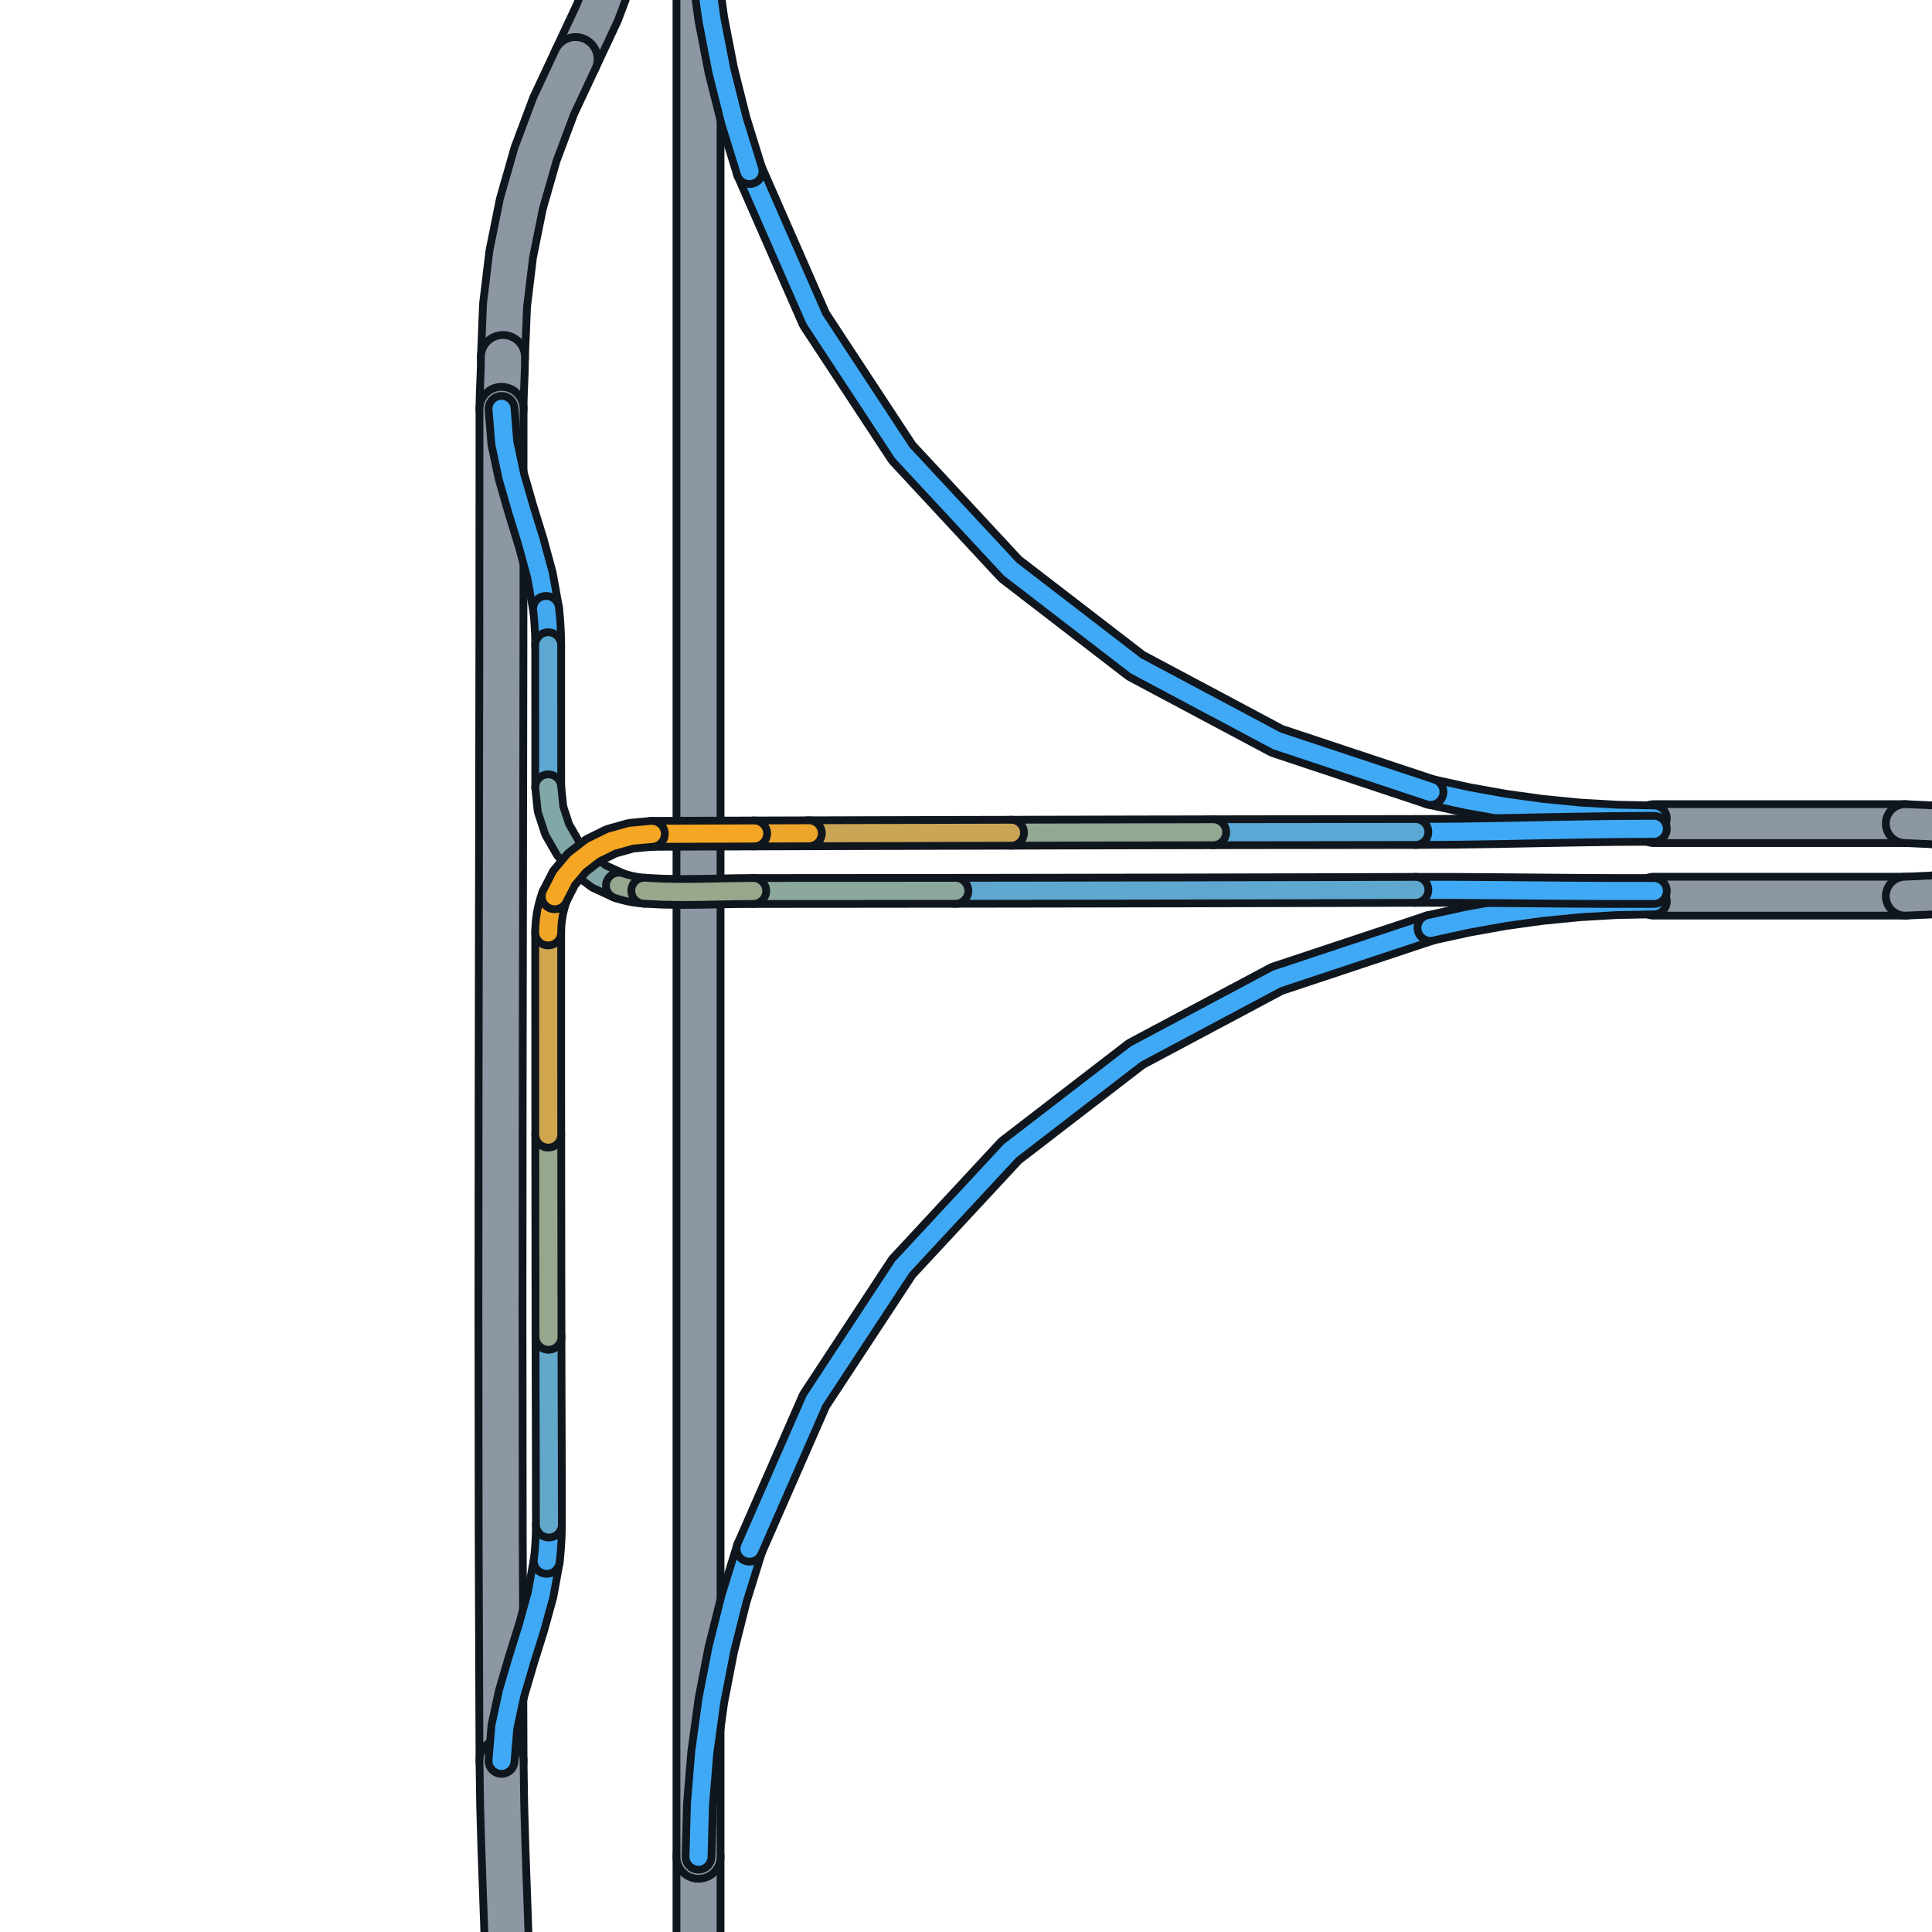
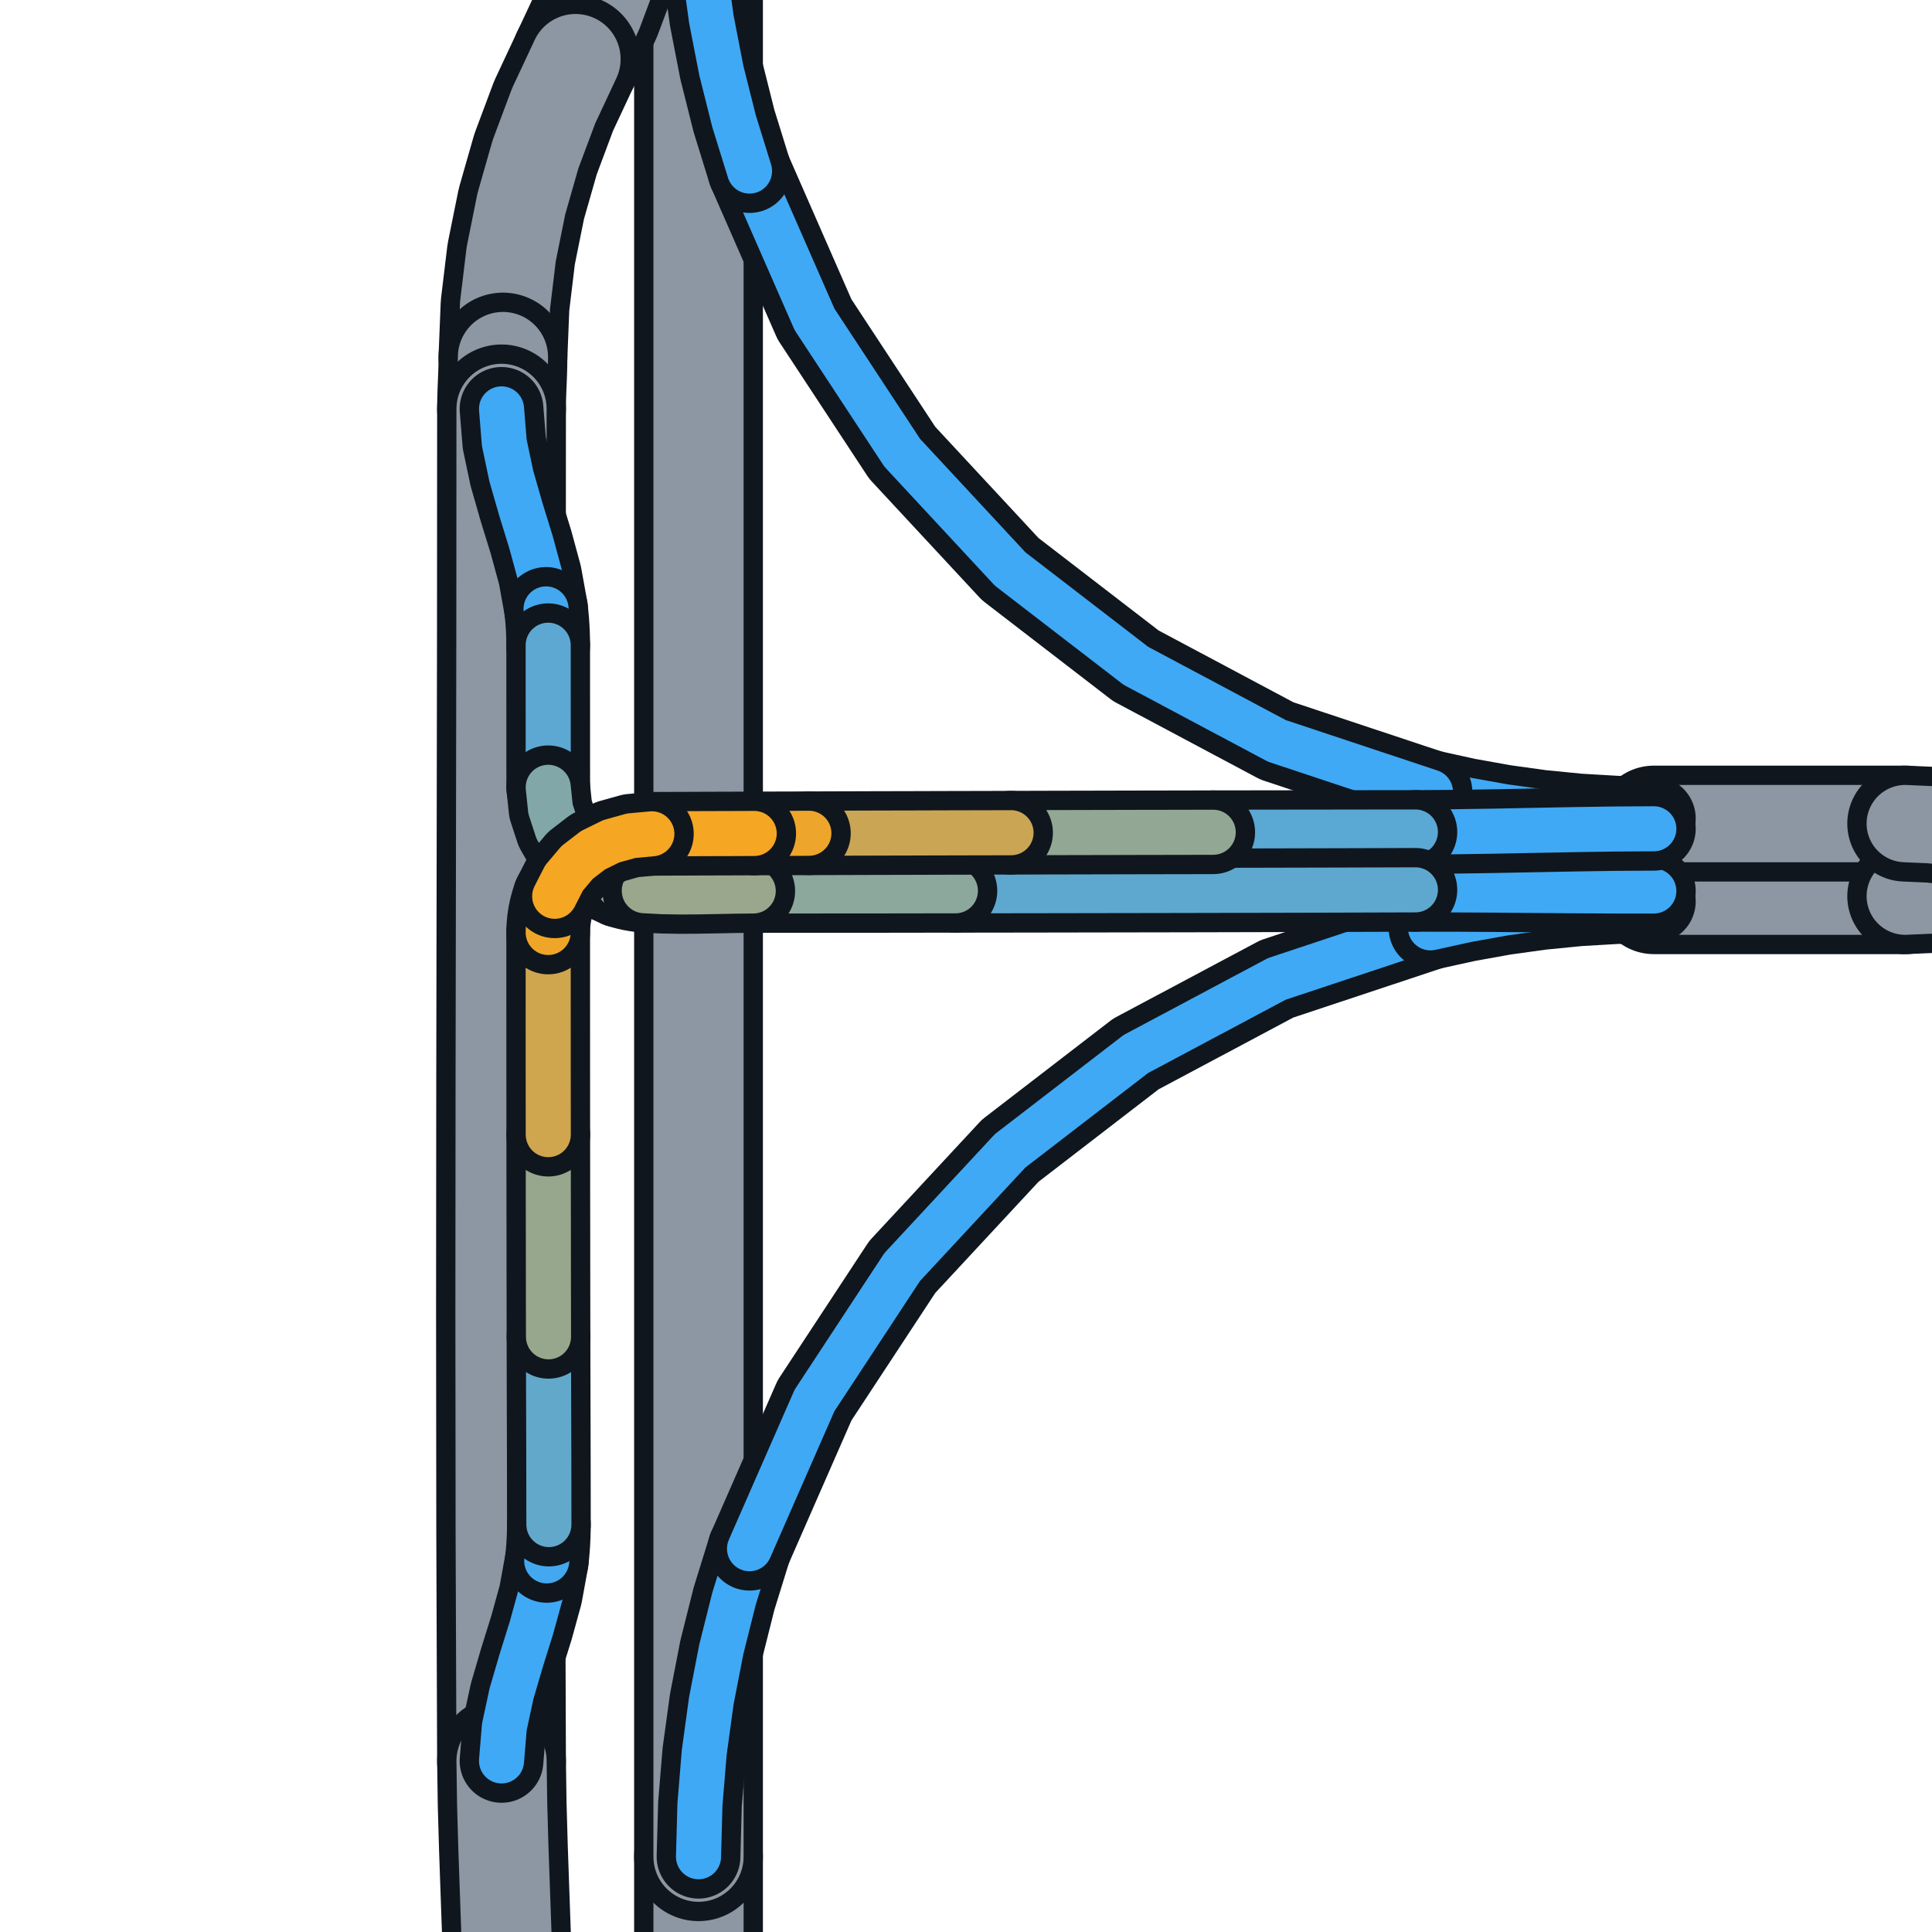
<svg xmlns="http://www.w3.org/2000/svg" viewBox="-259.5 -331.76 745.4 745.4">
-   <path d="M10,757.05L10,694.97L10,632.9L10,570.82L10,508.75L10,446.67L10,384.6" stroke="#10161d" stroke-width="20" fill="none" stroke-linecap="round" stroke-linejoin="round" />
-   <path d="M10,757.05L10,694.97L10,632.9L10,570.82L10,508.75L10,446.67L10,384.6" stroke="#8C97A3" stroke-width="14" fill="none" stroke-linecap="round" stroke-linejoin="round" />
-   <path d="M10,384.6L10,256.4L10,128.2L10,0L10,-128.2L10,-256.4L10,-384.6" stroke="#10161d" stroke-width="20" fill="none" stroke-linecap="round" stroke-linejoin="round" />
-   <path d="M10,384.6L10,256.4L10,128.2L10,0L10,-128.2L10,-256.4L10,-384.6" stroke="#8C97A3" stroke-width="14" fill="none" stroke-linecap="round" stroke-linejoin="round" />
-   <path d="M10,-384.6L10,-446.67L10,-508.75L10,-570.82L10,-632.9L10,-694.97L10,-757.05" stroke="#10161d" stroke-width="20" fill="none" stroke-linecap="round" stroke-linejoin="round" />
-   <path d="M10,-384.6L10,-446.67L10,-508.75L10,-570.82L10,-632.9L10,-694.97L10,-757.05" stroke="#8C97A3" stroke-width="14" fill="none" stroke-linecap="round" stroke-linejoin="round" />
-   <path d="M-10,-757.05L-9.98,-701.53L-9.94,-646.01L-9.86,-590.49L-9.75,-534.97L-9.61,-479.45L-9.45,-423.93" stroke="#10161d" stroke-width="20" fill="none" stroke-linecap="round" stroke-linejoin="round" />
-   <path d="M-10,-757.05L-9.98,-701.53L-9.94,-646.01L-9.86,-590.49L-9.75,-534.97L-9.61,-479.45L-9.45,-423.93" stroke="#8C97A3" stroke-width="14" fill="none" stroke-linecap="round" stroke-linejoin="round" />
-   <path d="M-9.45,-423.93L-10.24,-403.99L-12.62,-384.24L-16.55,-364.77L-22.01,-345.68L-28.98,-327.04L-37.45,-308.97" stroke="#10161d" stroke-width="20" fill="none" stroke-linecap="round" stroke-linejoin="round" />
-   <path d="M-9.45,-423.93L-10.24,-403.99L-12.62,-384.24L-16.55,-364.77L-22.01,-345.68L-28.98,-327.04L-37.45,-308.97" stroke="#8C97A3" stroke-width="14" fill="none" stroke-linecap="round" stroke-linejoin="round" />
-   <path d="M-37.45,-308.97L-45.91,-290.9L-52.88,-272.27L-58.34,-253.17L-62.27,-233.7L-64.65,-213.95L-65.45,-194.01" stroke="#10161d" stroke-width="20" fill="none" stroke-linecap="round" stroke-linejoin="round" />
-   <path d="M-37.45,-308.97L-45.91,-290.9L-52.88,-272.27L-58.34,-253.17L-62.27,-233.7L-64.65,-213.95L-65.45,-194.01" stroke="#8C97A3" stroke-width="14" fill="none" stroke-linecap="round" stroke-linejoin="round" />
-   <path d="M-65.45,-194.01L-65.49,-190.68L-65.59,-187.34L-65.72,-184.01L-65.86,-180.68L-65.96,-177.34L-66,-174.01" stroke="#10161d" stroke-width="20" fill="none" stroke-linecap="round" stroke-linejoin="round" />
-   <path d="M-65.45,-194.01L-65.49,-190.68L-65.59,-187.34L-65.72,-184.01L-65.86,-180.68L-65.96,-177.34L-66,-174.01" stroke="#8C97A3" stroke-width="14" fill="none" stroke-linecap="round" stroke-linejoin="round" />
-   <path d="M-66,-174.01L-66.05,-87.07L-66.19,-0.13L-66.34,86.81L-66.41,173.75L-66.32,260.69L-66,347.63" stroke="#10161d" stroke-width="20" fill="none" stroke-linecap="round" stroke-linejoin="round" />
-   <path d="M-66,-174.01L-66.05,-87.07L-66.19,-0.13L-66.34,86.81L-66.41,173.75L-66.32,260.69L-66,347.63" stroke="#8C97A3" stroke-width="14" fill="none" stroke-linecap="round" stroke-linejoin="round" />
-   <path d="M-66,347.63L-65.76,364.21L-65.29,380.79L-64.71,397.37L-64.12,413.95L-63.65,430.54L-63.39,447.12" stroke="#10161d" stroke-width="20" fill="none" stroke-linecap="round" stroke-linejoin="round" />
-   <path d="M-66,347.63L-65.76,364.21L-65.29,380.79L-64.71,397.37L-64.12,413.95L-63.65,430.54L-63.39,447.12" stroke="#8C97A3" stroke-width="14" fill="none" stroke-linecap="round" stroke-linejoin="round" />
-   <path d="M-63.39,447.12L-62.59,467.06L-60.22,486.81L-56.29,506.28L-50.83,525.38L-43.85,544.01L-35.39,562.08" stroke="#10161d" stroke-width="20" fill="none" stroke-linecap="round" stroke-linejoin="round" />
-   <path d="M-63.39,447.12L-62.59,467.06L-60.22,486.81L-56.29,506.28L-50.83,525.38L-43.85,544.01L-35.39,562.08" stroke="#8C97A3" stroke-width="14" fill="none" stroke-linecap="round" stroke-linejoin="round" />
-   <path d="M-35.39,562.08L-26.93,580.16L-19.95,598.79L-14.49,617.88L-10.56,637.35L-8.19,657.1L-7.39,677.04" stroke="#10161d" stroke-width="20" fill="none" stroke-linecap="round" stroke-linejoin="round" />
-   <path d="M-35.39,562.08L-26.93,580.16L-19.95,598.79L-14.49,617.88L-10.56,637.35L-8.19,657.1L-7.39,677.04" stroke="#8C97A3" stroke-width="14" fill="none" stroke-linecap="round" stroke-linejoin="round" />
-   <path d="M-7.39,677.04L-7.59,690.38L-8.07,703.72L-8.7,717.05L-9.33,730.38L-9.81,743.71L-10,757.05" stroke="#10161d" stroke-width="20" fill="none" stroke-linecap="round" stroke-linejoin="round" />
-   <path d="M-7.39,677.04L-7.59,690.38L-8.07,703.72L-8.7,717.05L-9.33,730.38L-9.81,743.71L-10,757.05" stroke="#8C97A3" stroke-width="14" fill="none" stroke-linecap="round" stroke-linejoin="round" />
-   <path d="M378.58,14L394.75,14L410.91,14L427.08,14L443.25,14L459.41,14L475.58,14" stroke="#10161d" stroke-width="18" fill="none" stroke-linecap="round" stroke-linejoin="round" />
-   <path d="M378.58,14L394.75,14L410.91,14L427.08,14L443.25,14L459.41,14L475.58,14" stroke="#8C97A3" stroke-width="12" fill="none" stroke-linecap="round" stroke-linejoin="round" />
-   <path d="M475.58,-14L459.41,-14L443.25,-14L427.08,-14L410.91,-14L394.75,-14L378.58,-14" stroke="#10161d" stroke-width="18" fill="none" stroke-linecap="round" stroke-linejoin="round" />
-   <path d="M475.58,-14L459.41,-14L443.25,-14L427.08,-14L410.91,-14L394.75,-14L378.58,-14" stroke="#8C97A3" stroke-width="12" fill="none" stroke-linecap="round" stroke-linejoin="round" />
-   <path d="M475.58,14L485.58,13.56L495.58,12.44L505.58,11L515.58,9.56L525.58,8.44L535.58,8" stroke="#10161d" stroke-width="18" fill="none" stroke-linecap="round" stroke-linejoin="round" />
-   <path d="M475.58,14L485.58,13.56L495.58,12.44L505.58,11L515.58,9.56L525.58,8.44L535.58,8" stroke="#8C97A3" stroke-width="12" fill="none" stroke-linecap="round" stroke-linejoin="round" />
-   <path d="M535.58,-8L525.58,-8.44L515.58,-9.56L505.58,-11L495.58,-12.44L485.58,-13.56L475.58,-14" stroke="#10161d" stroke-width="18" fill="none" stroke-linecap="round" stroke-linejoin="round" />
-   <path d="M535.58,-8L525.58,-8.44L515.58,-9.56L505.58,-11L495.58,-12.44L485.58,-13.56L475.58,-14" stroke="#8C97A3" stroke-width="12" fill="none" stroke-linecap="round" stroke-linejoin="round" />
-   <path d="M535.58,8L548.91,8L562.25,8L575.58,8L588.91,8L602.25,8L615.58,8" stroke="#10161d" stroke-width="18" fill="none" stroke-linecap="round" stroke-linejoin="round" />
-   <path d="M535.58,8L548.91,8L562.25,8L575.58,8L588.91,8L602.25,8L615.58,8" stroke="#8C97A3" stroke-width="12" fill="none" stroke-linecap="round" stroke-linejoin="round" />
-   <path d="M615.58,-8L602.25,-8L588.91,-8L575.58,-8L562.25,-8L548.91,-8L535.58,-8" stroke="#10161d" stroke-width="18" fill="none" stroke-linecap="round" stroke-linejoin="round" />
-   <path d="M615.58,-8L602.25,-8L588.91,-8L575.58,-8L562.25,-8L548.91,-8L535.58,-8" stroke="#8C97A3" stroke-width="12" fill="none" stroke-linecap="round" stroke-linejoin="round" />
-   <path d="M10,384.6L10.55,364.42L12.21,344.33L14.95,324.37L18.79,304.59L23.7,285.04L29.68,265.76" stroke="#10161d" stroke-width="13" fill="none" stroke-linecap="round" stroke-linejoin="round" />
-   <path d="M10,384.6L10.55,364.42L12.21,344.33L14.95,324.37L18.79,304.59L23.7,285.04L29.68,265.76" stroke="#3FA9F5" stroke-width="7" fill="none" stroke-linecap="round" stroke-linejoin="round" />
-   <path d="M29.68,265.76L54.76,208.54L88.6,157.07L130.25,112.22L178.75,74.88L233.12,45.92L292.4,26.22" stroke="#10161d" stroke-width="13" fill="none" stroke-linecap="round" stroke-linejoin="round" />
-   <path d="M29.68,265.76L54.76,208.54L88.6,157.07L130.25,112.22L178.75,74.88L233.12,45.92L292.4,26.22" stroke="#3FA9F5" stroke-width="7" fill="none" stroke-linecap="round" stroke-linejoin="round" />
-   <path d="M292.4,26.22L306.57,23.11L320.84,20.55L335.19,18.56L349.61,17.14L364.08,16.29L378.58,16" stroke="#10161d" stroke-width="13" fill="none" stroke-linecap="round" stroke-linejoin="round" />
-   <path d="M292.4,26.22L306.57,23.11L320.84,20.55L335.19,18.56L349.61,17.14L364.08,16.29L378.58,16" stroke="#3FA9F5" stroke-width="7" fill="none" stroke-linecap="round" stroke-linejoin="round" />
-   <path d="M378.58,-16L364.08,-16.29L349.61,-17.14L335.19,-18.56L320.84,-20.55L306.57,-23.11L292.4,-26.22" stroke="#10161d" stroke-width="13" fill="none" stroke-linecap="round" stroke-linejoin="round" />
-   <path d="M378.58,-16L364.08,-16.29L349.61,-17.14L335.19,-18.56L320.84,-20.55L306.57,-23.11L292.4,-26.22" stroke="#3FA9F5" stroke-width="7" fill="none" stroke-linecap="round" stroke-linejoin="round" />
-   <path d="M292.4,-26.22L233.12,-45.92L178.75,-74.88L130.25,-112.22L88.6,-157.07L54.76,-208.54L29.68,-265.76" stroke="#10161d" stroke-width="13" fill="none" stroke-linecap="round" stroke-linejoin="round" />
-   <path d="M292.4,-26.22L233.12,-45.92L178.75,-74.88L130.25,-112.22L88.6,-157.07L54.76,-208.54L29.68,-265.76" stroke="#3FA9F5" stroke-width="7" fill="none" stroke-linecap="round" stroke-linejoin="round" />
-   <path d="M29.68,-265.76L23.7,-285.04L18.79,-304.59L14.95,-324.37L12.21,-344.33L10.55,-364.42L10,-384.6" stroke="#10161d" stroke-width="13" fill="none" stroke-linecap="round" stroke-linejoin="round" />
-   <path d="M29.68,-265.76L23.7,-285.04L18.79,-304.59L14.95,-324.37L12.21,-344.33L10.55,-364.42L10,-384.6" stroke="#3FA9F5" stroke-width="7" fill="none" stroke-linecap="round" stroke-linejoin="round" />
-   <path d="M-66,-174.01L-64.94,-160.95L-62.23,-148.1L-58.57,-135.35L-54.64,-122.62L-51.16,-109.81L-48.82,-96.83" stroke="#10161d" stroke-width="13" fill="none" stroke-linecap="round" stroke-linejoin="round" />
-   <path d="M-66,-174.01L-64.94,-160.95L-62.23,-148.1L-58.57,-135.35L-54.64,-122.62L-51.16,-109.81L-48.82,-96.83" stroke="#3FA9F5" stroke-width="7" fill="none" stroke-linecap="round" stroke-linejoin="round" />
-   <path d="M286.58,11.56L301.91,11.57L317.25,11.66L332.58,11.79L347.91,11.92L363.25,12L378.58,12" stroke="#10161d" stroke-width="13" fill="none" stroke-linecap="round" stroke-linejoin="round" />
-   <path d="M286.58,11.56L301.91,11.57L317.25,11.66L332.58,11.79L347.91,11.92L363.25,12L378.58,12" stroke="#3FA9F5" stroke-width="7" fill="none" stroke-linecap="round" stroke-linejoin="round" />
-   <path d="M378.58,-12L363.24,-11.91L347.91,-11.68L332.58,-11.39L317.25,-11.09L301.91,-10.86L286.58,-10.76" stroke="#10161d" stroke-width="13" fill="none" stroke-linecap="round" stroke-linejoin="round" />
-   <path d="M378.58,-12L363.24,-11.91L347.91,-11.68L332.58,-11.39L317.25,-11.09L301.91,-10.86L286.58,-10.76" stroke="#3FA9F5" stroke-width="7" fill="none" stroke-linecap="round" stroke-linejoin="round" />
-   <path d="M-48.56,270.45L-50.92,283.43L-54.45,296.24L-58.43,308.97L-62.16,321.71L-64.92,334.56L-66,347.63" stroke="#10161d" stroke-width="13" fill="none" stroke-linecap="round" stroke-linejoin="round" />
-   <path d="M-48.56,270.45L-50.92,283.43L-54.45,296.24L-58.43,308.97L-62.16,321.71L-64.92,334.56L-66,347.63" stroke="#3FA9F5" stroke-width="7" fill="none" stroke-linecap="round" stroke-linejoin="round" />
-   <path d="M-48.82,-96.83L-48.57,-94.5L-48.36,-92.17L-48.21,-89.84L-48.09,-87.5L-48.02,-85.16L-48,-82.82" stroke="#10161d" stroke-width="13" fill="none" stroke-linecap="round" stroke-linejoin="round" />
-   <path d="M-48.82,-96.83L-48.57,-94.5L-48.36,-92.17L-48.21,-89.84L-48.09,-87.5L-48.02,-85.16L-48,-82.82" stroke="#43A8EF" stroke-width="7" fill="none" stroke-linecap="round" stroke-linejoin="round" />
-   <path d="M-47.73,256.44L-47.76,258.78L-47.83,261.11L-47.94,263.45L-48.1,265.79L-48.3,268.12L-48.56,270.45" stroke="#10161d" stroke-width="13" fill="none" stroke-linecap="round" stroke-linejoin="round" />
-   <path d="M-47.73,256.44L-47.76,258.78L-47.83,261.11L-47.94,263.45L-48.1,265.79L-48.3,268.12L-48.56,270.45" stroke="#43A8EF" stroke-width="7" fill="none" stroke-linecap="round" stroke-linejoin="round" />
-   <path d="M286.58,-10.76L273.58,-10.75L260.58,-10.73L247.58,-10.71L234.58,-10.7L221.58,-10.68L208.58,-10.66" stroke="#10161d" stroke-width="13" fill="none" stroke-linecap="round" stroke-linejoin="round" />
-   <path d="M286.58,-10.76L273.58,-10.75L260.58,-10.73L247.58,-10.71L234.58,-10.7L221.58,-10.68L208.58,-10.66" stroke="#5AA8D4" stroke-width="7" fill="none" stroke-linecap="round" stroke-linejoin="round" />
-   <path d="M-48,-82.82L-48,-73.68L-48,-64.55L-47.99,-55.41L-47.99,-46.27L-47.99,-37.14L-47.98,-28" stroke="#10161d" stroke-width="13" fill="none" stroke-linecap="round" stroke-linejoin="round" />
-   <path d="M-48,-82.82L-48,-73.68L-48,-64.55L-47.99,-55.41L-47.99,-46.27L-47.99,-37.14L-47.98,-28" stroke="#5CA8D3" stroke-width="7" fill="none" stroke-linecap="round" stroke-linejoin="round" />
-   <path d="M109.11,11.93L138.69,11.89L168.27,11.84L197.84,11.79L227.42,11.72L257,11.65L286.58,11.56" stroke="#10161d" stroke-width="13" fill="none" stroke-linecap="round" stroke-linejoin="round" />
-   <path d="M109.11,11.93L138.69,11.89L168.27,11.84L197.84,11.79L227.42,11.72L257,11.65L286.58,11.56" stroke="#5EA8D0" stroke-width="7" fill="none" stroke-linecap="round" stroke-linejoin="round" />
-   <path d="M-47.88,184L-47.86,196.07L-47.83,208.14L-47.79,220.22L-47.76,232.29L-47.74,244.36L-47.73,256.44" stroke="#10161d" stroke-width="13" fill="none" stroke-linecap="round" stroke-linejoin="round" />
-   <path d="M-47.88,184L-47.86,196.07L-47.83,208.14L-47.79,220.22L-47.76,232.29L-47.74,244.36L-47.73,256.44" stroke="#62A8CB" stroke-width="7" fill="none" stroke-linecap="round" stroke-linejoin="round" />
-   <path d="M-47.98,-28L-47.1,-19.6L-44.53,-11.74L-40.45,-4.64L-35.02,1.49L-28.38,6.41L-20.7,9.93" stroke="#10161d" stroke-width="13" fill="none" stroke-linecap="round" stroke-linejoin="round" />
-   <path d="M-47.98,-28L-47.1,-19.6L-44.53,-11.74L-40.45,-4.64L-35.02,1.49L-28.38,6.41L-20.7,9.93" stroke="#81A7A8" stroke-width="7" fill="none" stroke-linecap="round" stroke-linejoin="round" />
-   <path d="M31.11,11.99L44.11,11.99L57.11,11.98L70.11,11.97L83.11,11.96L96.11,11.94L109.11,11.93" stroke="#10161d" stroke-width="13" fill="none" stroke-linecap="round" stroke-linejoin="round" />
-   <path d="M31.11,11.99L44.11,11.99L57.11,11.98L70.11,11.97L83.11,11.96L96.11,11.94L109.11,11.93" stroke="#8CA79C" stroke-width="7" fill="none" stroke-linecap="round" stroke-linejoin="round" />
-   <path d="M208.58,-10.66L195.58,-10.63L182.58,-10.61L169.58,-10.58L156.58,-10.55L143.58,-10.52L130.58,-10.48" stroke="#10161d" stroke-width="13" fill="none" stroke-linecap="round" stroke-linejoin="round" />
-   <path d="M208.58,-10.66L195.58,-10.63L182.58,-10.61L169.58,-10.58L156.58,-10.55L143.58,-10.52L130.58,-10.48" stroke="#92A794" stroke-width="7" fill="none" stroke-linecap="round" stroke-linejoin="round" />
-   <path d="M-20.7,9.93L-19.11,10.42L-17.5,10.85L-15.87,11.22L-14.23,11.51L-12.58,11.74L-10.92,11.89" stroke="#10161d" stroke-width="13" fill="none" stroke-linecap="round" stroke-linejoin="round" />
-   <path d="M-20.7,9.93L-19.11,10.42L-17.5,10.85L-15.87,11.22L-14.23,11.51L-12.58,11.74L-10.92,11.89" stroke="#96A790" stroke-width="7" fill="none" stroke-linecap="round" stroke-linejoin="round" />
-   <path d="M-47.97,106L-47.96,119L-47.95,132L-47.93,145L-47.92,158L-47.9,171L-47.88,184" stroke="#10161d" stroke-width="13" fill="none" stroke-linecap="round" stroke-linejoin="round" />
-   <path d="M-47.97,106L-47.96,119L-47.95,132L-47.93,145L-47.92,158L-47.9,171L-47.88,184" stroke="#97A78E" stroke-width="7" fill="none" stroke-linecap="round" stroke-linejoin="round" />
-   <path d="M-10.92,11.89L-3.93,12.26L3.07,12.38L10.08,12.33L17.09,12.2L24.1,12.06L31.11,11.99" stroke="#10161d" stroke-width="13" fill="none" stroke-linecap="round" stroke-linejoin="round" />
-   <path d="M-10.92,11.89L-3.93,12.26L3.07,12.38L10.08,12.33L17.09,12.2L24.1,12.06L31.11,11.99" stroke="#9AA78C" stroke-width="7" fill="none" stroke-linecap="round" stroke-linejoin="round" />
-   <path d="M130.58,-10.48L117.58,-10.45L104.58,-10.42L91.58,-10.38L78.58,-10.35L65.58,-10.31L52.58,-10.27" stroke="#10161d" stroke-width="13" fill="none" stroke-linecap="round" stroke-linejoin="round" />
-   <path d="M130.58,-10.48L117.58,-10.45L104.58,-10.42L91.58,-10.38L78.58,-10.35L65.58,-10.31L52.58,-10.27" stroke="#CAA654" stroke-width="7" fill="none" stroke-linecap="round" stroke-linejoin="round" />
-   <path d="M-48,28L-48,41L-48,54L-47.99,67L-47.99,80L-47.98,93L-47.97,106" stroke="#10161d" stroke-width="13" fill="none" stroke-linecap="round" stroke-linejoin="round" />
-   <path d="M-48,28L-48,41L-48,54L-47.99,67L-47.99,80L-47.98,93L-47.97,106" stroke="#CFA64E" stroke-width="7" fill="none" stroke-linecap="round" stroke-linejoin="round" />
-   <path d="M52.58,-10.27L49.06,-10.25L45.55,-10.24L42.03,-10.23L38.51,-10.22L34.99,-10.21L31.48,-10.2" stroke="#10161d" stroke-width="13" fill="none" stroke-linecap="round" stroke-linejoin="round" />
-   <path d="M52.58,-10.27L49.06,-10.25L45.55,-10.24L42.03,-10.23L38.51,-10.22L34.99,-10.21L31.48,-10.2" stroke="#EDA62B" stroke-width="7" fill="none" stroke-linecap="round" stroke-linejoin="round" />
-   <path d="M-45.49,14.04L-46.25,16.3L-46.88,18.59L-47.37,20.91L-47.72,23.26L-47.93,25.62L-48,28" stroke="#10161d" stroke-width="13" fill="none" stroke-linecap="round" stroke-linejoin="round" />
-   <path d="M-45.49,14.04L-46.25,16.3L-46.88,18.59L-47.37,20.91L-47.72,23.26L-47.93,25.62L-48,28" stroke="#EFA628" stroke-width="7" fill="none" stroke-linecap="round" stroke-linejoin="round" />
-   <path d="M31.48,-10.2L24.9,-10.17L18.32,-10.15L11.74,-10.13L5.16,-10.1L-1.42,-10.08L-8,-10.05" stroke="#10161d" stroke-width="13" fill="none" stroke-linecap="round" stroke-linejoin="round" />
-   <path d="M31.48,-10.2L24.9,-10.17L18.32,-10.15L11.74,-10.13L5.16,-10.1L-1.42,-10.08L-8,-10.05" stroke="#F5A623" stroke-width="7" fill="none" stroke-linecap="round" stroke-linejoin="round" />
-   <path d="M-8,-10.05L-16.04,-9.31L-23.7,-7.17L-30.72,-3.71L-36.86,1.02L-41.87,6.96L-45.49,14.04" stroke="#10161d" stroke-width="13" fill="none" stroke-linecap="round" stroke-linejoin="round" />
-   <path d="M-8,-10.05L-16.04,-9.31L-23.7,-7.17L-30.72,-3.71L-36.86,1.02L-41.87,6.96L-45.49,14.04" stroke="#F5A623" stroke-width="7" fill="none" stroke-linecap="round" stroke-linejoin="round" />
+   <path d="M10,757.05L10,694.97L10,632.9L10,570.82L10,508.75L10,446.67L10,384.6" stroke="#10161d" stroke-width="49.69" fill="none" stroke-linecap="round" stroke-linejoin="round" />
+   <path d="M10,757.05L10,694.97L10,632.9L10,570.82L10,508.75L10,446.67L10,384.6" stroke="#8C97A3" stroke-width="34.79" fill="none" stroke-linecap="round" stroke-linejoin="round" />
+   <path d="M10,384.6L10,256.4L10,128.2L10,0L10,-128.2L10,-256.4L10,-384.6" stroke="#10161d" stroke-width="49.69" fill="none" stroke-linecap="round" stroke-linejoin="round" />
+   <path d="M10,384.6L10,256.4L10,128.2L10,0L10,-128.2L10,-256.4L10,-384.6" stroke="#8C97A3" stroke-width="34.79" fill="none" stroke-linecap="round" stroke-linejoin="round" />
+   <path d="M10,-384.6L10,-446.67L10,-508.75L10,-570.82L10,-632.9L10,-694.97L10,-757.05" stroke="#10161d" stroke-width="49.69" fill="none" stroke-linecap="round" stroke-linejoin="round" />
+   <path d="M10,-384.6L10,-446.67L10,-508.75L10,-570.82L10,-632.9L10,-694.97L10,-757.05" stroke="#8C97A3" stroke-width="34.79" fill="none" stroke-linecap="round" stroke-linejoin="round" />
+   <path d="M-10,-757.05L-9.98,-701.53L-9.94,-646.01L-9.86,-590.49L-9.75,-534.97L-9.61,-479.45L-9.45,-423.93" stroke="#10161d" stroke-width="49.69" fill="none" stroke-linecap="round" stroke-linejoin="round" />
+   <path d="M-10,-757.05L-9.98,-701.53L-9.94,-646.01L-9.86,-590.49L-9.75,-534.97L-9.61,-479.45L-9.45,-423.93" stroke="#8C97A3" stroke-width="34.79" fill="none" stroke-linecap="round" stroke-linejoin="round" />
+   <path d="M-9.45,-423.93L-10.24,-403.99L-12.62,-384.24L-16.55,-364.77L-22.01,-345.68L-28.98,-327.04L-37.45,-308.97" stroke="#10161d" stroke-width="49.69" fill="none" stroke-linecap="round" stroke-linejoin="round" />
+   <path d="M-9.45,-423.93L-10.24,-403.99L-12.62,-384.24L-16.55,-364.77L-22.01,-345.68L-28.98,-327.04L-37.45,-308.97" stroke="#8C97A3" stroke-width="34.79" fill="none" stroke-linecap="round" stroke-linejoin="round" />
+   <path d="M-37.45,-308.97L-45.91,-290.9L-52.88,-272.27L-58.34,-253.17L-62.27,-233.7L-64.65,-213.95L-65.45,-194.01" stroke="#10161d" stroke-width="49.69" fill="none" stroke-linecap="round" stroke-linejoin="round" />
+   <path d="M-37.45,-308.97L-45.91,-290.9L-52.88,-272.27L-58.34,-253.17L-62.27,-233.7L-64.65,-213.95L-65.45,-194.01" stroke="#8C97A3" stroke-width="34.79" fill="none" stroke-linecap="round" stroke-linejoin="round" />
+   <path d="M-65.45,-194.01L-65.49,-190.68L-65.59,-187.34L-65.72,-184.01L-65.86,-180.68L-65.96,-177.34L-66,-174.01" stroke="#10161d" stroke-width="49.69" fill="none" stroke-linecap="round" stroke-linejoin="round" />
+   <path d="M-65.45,-194.01L-65.49,-190.68L-65.59,-187.34L-65.72,-184.01L-65.86,-180.68L-65.96,-177.34L-66,-174.01" stroke="#8C97A3" stroke-width="34.79" fill="none" stroke-linecap="round" stroke-linejoin="round" />
+   <path d="M-66,-174.01L-66.05,-87.07L-66.19,-0.13L-66.34,86.81L-66.41,173.75L-66.32,260.69L-66,347.63" stroke="#10161d" stroke-width="49.69" fill="none" stroke-linecap="round" stroke-linejoin="round" />
+   <path d="M-66,-174.01L-66.05,-87.07L-66.19,-0.13L-66.34,86.81L-66.41,173.75L-66.32,260.69L-66,347.63" stroke="#8C97A3" stroke-width="34.79" fill="none" stroke-linecap="round" stroke-linejoin="round" />
+   <path d="M-66,347.63L-65.76,364.21L-65.29,380.79L-64.71,397.37L-64.12,413.95L-63.65,430.54L-63.39,447.12" stroke="#10161d" stroke-width="49.69" fill="none" stroke-linecap="round" stroke-linejoin="round" />
+   <path d="M-66,347.63L-65.76,364.21L-65.29,380.79L-64.71,397.37L-64.12,413.95L-63.65,430.54L-63.39,447.12" stroke="#8C97A3" stroke-width="34.79" fill="none" stroke-linecap="round" stroke-linejoin="round" />
+   <path d="M-63.39,447.12L-62.59,467.06L-60.22,486.81L-56.29,506.28L-50.83,525.38L-43.85,544.01L-35.39,562.08" stroke="#10161d" stroke-width="49.69" fill="none" stroke-linecap="round" stroke-linejoin="round" />
+   <path d="M-63.39,447.12L-62.59,467.06L-60.22,486.81L-56.29,506.28L-50.83,525.38L-43.85,544.01L-35.39,562.08" stroke="#8C97A3" stroke-width="34.79" fill="none" stroke-linecap="round" stroke-linejoin="round" />
+   <path d="M-35.39,562.08L-26.93,580.16L-19.95,598.79L-14.49,617.88L-10.56,637.35L-8.19,657.1L-7.39,677.04" stroke="#10161d" stroke-width="49.69" fill="none" stroke-linecap="round" stroke-linejoin="round" />
+   <path d="M-35.39,562.08L-26.93,580.16L-19.95,598.79L-14.49,617.88L-10.56,637.35L-8.19,657.1L-7.39,677.04" stroke="#8C97A3" stroke-width="34.79" fill="none" stroke-linecap="round" stroke-linejoin="round" />
+   <path d="M-7.39,677.04L-7.59,690.38L-8.07,703.72L-8.7,717.05L-9.33,730.38L-9.81,743.71L-10,757.05" stroke="#10161d" stroke-width="49.69" fill="none" stroke-linecap="round" stroke-linejoin="round" />
+   <path d="M-7.39,677.04L-7.59,690.38L-8.07,703.72L-8.7,717.05L-9.33,730.38L-9.81,743.71L-10,757.05" stroke="#8C97A3" stroke-width="34.79" fill="none" stroke-linecap="round" stroke-linejoin="round" />
+   <path d="M378.58,14L394.75,14L410.91,14L427.08,14L443.25,14L459.41,14L475.58,14" stroke="#10161d" stroke-width="44.72" fill="none" stroke-linecap="round" stroke-linejoin="round" />
+   <path d="M378.58,14L394.75,14L410.91,14L427.08,14L443.25,14L459.41,14L475.58,14" stroke="#8C97A3" stroke-width="29.82" fill="none" stroke-linecap="round" stroke-linejoin="round" />
+   <path d="M475.58,-14L459.41,-14L443.25,-14L427.08,-14L410.91,-14L394.75,-14L378.58,-14" stroke="#10161d" stroke-width="44.72" fill="none" stroke-linecap="round" stroke-linejoin="round" />
+   <path d="M475.58,-14L459.41,-14L443.25,-14L427.08,-14L410.91,-14L394.75,-14L378.58,-14" stroke="#8C97A3" stroke-width="29.82" fill="none" stroke-linecap="round" stroke-linejoin="round" />
+   <path d="M475.58,14L485.58,13.56L495.58,12.44L505.58,11L515.58,9.56L525.58,8.44L535.58,8" stroke="#10161d" stroke-width="44.72" fill="none" stroke-linecap="round" stroke-linejoin="round" />
+   <path d="M475.58,14L485.58,13.56L495.58,12.44L505.58,11L515.58,9.56L525.58,8.44L535.58,8" stroke="#8C97A3" stroke-width="29.82" fill="none" stroke-linecap="round" stroke-linejoin="round" />
+   <path d="M535.58,-8L525.58,-8.44L515.58,-9.56L505.58,-11L495.58,-12.44L485.58,-13.56L475.58,-14" stroke="#10161d" stroke-width="44.72" fill="none" stroke-linecap="round" stroke-linejoin="round" />
+   <path d="M535.58,-8L525.58,-8.44L515.58,-9.56L505.58,-11L495.58,-12.44L485.58,-13.56L475.58,-14" stroke="#8C97A3" stroke-width="29.82" fill="none" stroke-linecap="round" stroke-linejoin="round" />
+   <path d="M535.58,8L548.91,8L562.25,8L575.58,8L588.91,8L602.25,8L615.58,8" stroke="#10161d" stroke-width="44.72" fill="none" stroke-linecap="round" stroke-linejoin="round" />
+   <path d="M535.58,8L548.91,8L562.25,8L575.58,8L588.91,8L602.25,8L615.58,8" stroke="#8C97A3" stroke-width="29.82" fill="none" stroke-linecap="round" stroke-linejoin="round" />
+   <path d="M615.58,-8L602.25,-8L588.91,-8L575.58,-8L562.25,-8L548.91,-8L535.58,-8" stroke="#10161d" stroke-width="44.72" fill="none" stroke-linecap="round" stroke-linejoin="round" />
+   <path d="M615.58,-8L602.25,-8L588.91,-8L575.58,-8L562.25,-8L548.91,-8L535.58,-8" stroke="#8C97A3" stroke-width="29.82" fill="none" stroke-linecap="round" stroke-linejoin="round" />
+   <path d="M10,384.6L10.55,364.42L12.21,344.33L14.95,324.37L18.79,304.59L23.7,285.04L29.68,265.76" stroke="#10161d" stroke-width="32.3" fill="none" stroke-linecap="round" stroke-linejoin="round" />
+   <path d="M10,384.6L10.55,364.42L12.21,344.33L14.95,324.37L18.79,304.59L23.7,285.04L29.68,265.76" stroke="#3FA9F5" stroke-width="17.39" fill="none" stroke-linecap="round" stroke-linejoin="round" />
+   <path d="M29.68,265.76L54.76,208.54L88.6,157.07L130.25,112.22L178.75,74.88L233.12,45.92L292.4,26.22" stroke="#10161d" stroke-width="32.3" fill="none" stroke-linecap="round" stroke-linejoin="round" />
+   <path d="M29.68,265.76L54.76,208.54L88.6,157.07L130.25,112.22L178.75,74.88L233.12,45.92L292.4,26.22" stroke="#3FA9F5" stroke-width="17.39" fill="none" stroke-linecap="round" stroke-linejoin="round" />
+   <path d="M292.4,26.22L306.57,23.11L320.84,20.55L335.19,18.56L349.61,17.14L364.08,16.29L378.58,16" stroke="#10161d" stroke-width="32.3" fill="none" stroke-linecap="round" stroke-linejoin="round" />
+   <path d="M292.4,26.22L306.57,23.11L320.84,20.55L335.19,18.56L349.61,17.14L364.08,16.29L378.58,16" stroke="#3FA9F5" stroke-width="17.39" fill="none" stroke-linecap="round" stroke-linejoin="round" />
+   <path d="M378.58,-16L364.08,-16.29L349.61,-17.14L335.19,-18.56L320.84,-20.55L306.57,-23.11L292.4,-26.22" stroke="#10161d" stroke-width="32.3" fill="none" stroke-linecap="round" stroke-linejoin="round" />
+   <path d="M378.58,-16L364.08,-16.29L349.61,-17.14L335.19,-18.56L320.84,-20.55L306.57,-23.11L292.4,-26.22" stroke="#3FA9F5" stroke-width="17.39" fill="none" stroke-linecap="round" stroke-linejoin="round" />
+   <path d="M292.4,-26.22L233.12,-45.92L178.75,-74.88L130.25,-112.22L88.6,-157.07L54.76,-208.54L29.68,-265.76" stroke="#10161d" stroke-width="32.3" fill="none" stroke-linecap="round" stroke-linejoin="round" />
+   <path d="M292.4,-26.22L233.12,-45.92L178.75,-74.88L130.25,-112.22L88.6,-157.07L54.76,-208.54L29.68,-265.76" stroke="#3FA9F5" stroke-width="17.39" fill="none" stroke-linecap="round" stroke-linejoin="round" />
+   <path d="M29.68,-265.76L23.7,-285.04L18.79,-304.59L14.95,-324.37L12.21,-344.33L10.55,-364.42L10,-384.6" stroke="#10161d" stroke-width="32.3" fill="none" stroke-linecap="round" stroke-linejoin="round" />
+   <path d="M29.68,-265.76L23.7,-285.04L18.79,-304.59L14.95,-324.37L12.21,-344.33L10.55,-364.42L10,-384.6" stroke="#3FA9F5" stroke-width="17.39" fill="none" stroke-linecap="round" stroke-linejoin="round" />
+   <path d="M-66,-174.01L-64.94,-160.95L-62.23,-148.1L-58.57,-135.35L-54.64,-122.62L-51.16,-109.81L-48.82,-96.83" stroke="#10161d" stroke-width="32.3" fill="none" stroke-linecap="round" stroke-linejoin="round" />
+   <path d="M-66,-174.01L-64.94,-160.95L-62.23,-148.1L-58.57,-135.35L-54.64,-122.62L-51.16,-109.81L-48.82,-96.83" stroke="#3FA9F5" stroke-width="17.39" fill="none" stroke-linecap="round" stroke-linejoin="round" />
+   <path d="M286.58,11.56L301.91,11.57L317.25,11.66L332.58,11.79L347.91,11.92L363.25,12L378.58,12" stroke="#10161d" stroke-width="32.3" fill="none" stroke-linecap="round" stroke-linejoin="round" />
+   <path d="M286.58,11.56L301.91,11.57L317.25,11.66L332.58,11.79L347.91,11.92L363.25,12L378.58,12" stroke="#3FA9F5" stroke-width="17.39" fill="none" stroke-linecap="round" stroke-linejoin="round" />
+   <path d="M378.58,-12L363.24,-11.91L347.91,-11.68L332.58,-11.39L317.25,-11.09L301.91,-10.86L286.58,-10.76" stroke="#10161d" stroke-width="32.3" fill="none" stroke-linecap="round" stroke-linejoin="round" />
+   <path d="M378.58,-12L363.24,-11.91L347.91,-11.68L332.58,-11.39L317.25,-11.09L301.91,-10.86L286.58,-10.76" stroke="#3FA9F5" stroke-width="17.39" fill="none" stroke-linecap="round" stroke-linejoin="round" />
+   <path d="M-48.56,270.45L-50.92,283.43L-54.45,296.24L-58.43,308.97L-62.16,321.71L-64.92,334.56L-66,347.63" stroke="#10161d" stroke-width="32.3" fill="none" stroke-linecap="round" stroke-linejoin="round" />
+   <path d="M-48.56,270.45L-50.92,283.43L-54.45,296.24L-58.43,308.97L-62.16,321.71L-64.92,334.56L-66,347.63" stroke="#3FA9F5" stroke-width="17.39" fill="none" stroke-linecap="round" stroke-linejoin="round" />
+   <path d="M-48.82,-96.83L-48.57,-94.5L-48.36,-92.17L-48.21,-89.84L-48.09,-87.5L-48.02,-85.16L-48,-82.82" stroke="#10161d" stroke-width="32.3" fill="none" stroke-linecap="round" stroke-linejoin="round" />
+   <path d="M-48.82,-96.83L-48.57,-94.5L-48.36,-92.17L-48.21,-89.84L-48.09,-87.5L-48.02,-85.16L-48,-82.82" stroke="#43A8EF" stroke-width="17.39" fill="none" stroke-linecap="round" stroke-linejoin="round" />
+   <path d="M-47.73,256.44L-47.76,258.78L-47.83,261.11L-47.94,263.45L-48.1,265.79L-48.3,268.12L-48.56,270.45" stroke="#10161d" stroke-width="32.3" fill="none" stroke-linecap="round" stroke-linejoin="round" />
+   <path d="M-47.73,256.44L-47.76,258.78L-47.83,261.11L-47.94,263.45L-48.1,265.79L-48.3,268.12L-48.56,270.45" stroke="#43A8EF" stroke-width="17.39" fill="none" stroke-linecap="round" stroke-linejoin="round" />
+   <path d="M286.58,-10.76L273.58,-10.75L260.58,-10.73L247.58,-10.71L234.58,-10.7L221.58,-10.68L208.58,-10.66" stroke="#10161d" stroke-width="32.3" fill="none" stroke-linecap="round" stroke-linejoin="round" />
+   <path d="M286.58,-10.76L273.58,-10.75L260.58,-10.73L247.58,-10.71L234.58,-10.7L221.58,-10.68L208.58,-10.66" stroke="#5AA8D4" stroke-width="17.39" fill="none" stroke-linecap="round" stroke-linejoin="round" />
+   <path d="M-48,-82.82L-48,-73.68L-48,-64.55L-47.99,-55.41L-47.99,-46.27L-47.99,-37.14L-47.98,-28" stroke="#10161d" stroke-width="32.3" fill="none" stroke-linecap="round" stroke-linejoin="round" />
+   <path d="M-48,-82.82L-48,-73.68L-48,-64.55L-47.99,-55.41L-47.99,-46.27L-47.99,-37.14L-47.98,-28" stroke="#5CA8D3" stroke-width="17.39" fill="none" stroke-linecap="round" stroke-linejoin="round" />
+   <path d="M109.11,11.93L138.69,11.89L168.27,11.84L197.84,11.79L227.42,11.72L257,11.65L286.58,11.56" stroke="#10161d" stroke-width="32.3" fill="none" stroke-linecap="round" stroke-linejoin="round" />
+   <path d="M109.11,11.93L138.69,11.89L168.27,11.84L197.84,11.79L227.42,11.72L257,11.65L286.58,11.56" stroke="#5EA8D0" stroke-width="17.39" fill="none" stroke-linecap="round" stroke-linejoin="round" />
+   <path d="M-47.88,184L-47.86,196.07L-47.83,208.14L-47.79,220.22L-47.76,232.29L-47.74,244.36L-47.73,256.44" stroke="#10161d" stroke-width="32.3" fill="none" stroke-linecap="round" stroke-linejoin="round" />
+   <path d="M-47.88,184L-47.86,196.07L-47.83,208.14L-47.79,220.22L-47.76,232.29L-47.74,244.36L-47.73,256.44" stroke="#62A8CB" stroke-width="17.39" fill="none" stroke-linecap="round" stroke-linejoin="round" />
+   <path d="M-47.98,-28L-47.1,-19.6L-44.53,-11.74L-40.45,-4.64L-35.02,1.49L-28.38,6.41L-20.7,9.93" stroke="#10161d" stroke-width="32.3" fill="none" stroke-linecap="round" stroke-linejoin="round" />
+   <path d="M-47.98,-28L-47.1,-19.6L-44.53,-11.74L-40.45,-4.64L-35.02,1.49L-28.38,6.41L-20.7,9.93" stroke="#81A7A8" stroke-width="17.39" fill="none" stroke-linecap="round" stroke-linejoin="round" />
+   <path d="M31.11,11.99L44.11,11.99L57.11,11.98L70.11,11.97L83.11,11.96L96.11,11.94L109.11,11.93" stroke="#10161d" stroke-width="32.3" fill="none" stroke-linecap="round" stroke-linejoin="round" />
+   <path d="M31.11,11.99L44.11,11.99L57.11,11.98L70.11,11.97L83.11,11.96L96.11,11.94L109.11,11.93" stroke="#8CA79C" stroke-width="17.39" fill="none" stroke-linecap="round" stroke-linejoin="round" />
+   <path d="M208.58,-10.66L195.58,-10.63L182.58,-10.61L169.58,-10.58L156.58,-10.55L143.58,-10.52L130.58,-10.48" stroke="#10161d" stroke-width="32.3" fill="none" stroke-linecap="round" stroke-linejoin="round" />
+   <path d="M208.58,-10.66L195.58,-10.63L182.58,-10.61L169.58,-10.58L156.58,-10.55L143.58,-10.52L130.58,-10.48" stroke="#92A794" stroke-width="17.39" fill="none" stroke-linecap="round" stroke-linejoin="round" />
+   <path d="M-20.7,9.93L-19.11,10.42L-17.5,10.85L-15.87,11.22L-14.23,11.51L-12.58,11.74L-10.92,11.89" stroke="#10161d" stroke-width="32.3" fill="none" stroke-linecap="round" stroke-linejoin="round" />
+   <path d="M-20.7,9.93L-19.11,10.42L-17.5,10.85L-15.87,11.22L-14.23,11.51L-12.58,11.74L-10.92,11.89" stroke="#96A790" stroke-width="17.39" fill="none" stroke-linecap="round" stroke-linejoin="round" />
+   <path d="M-47.97,106L-47.96,119L-47.95,132L-47.93,145L-47.92,158L-47.9,171L-47.88,184" stroke="#10161d" stroke-width="32.3" fill="none" stroke-linecap="round" stroke-linejoin="round" />
+   <path d="M-47.97,106L-47.96,119L-47.95,132L-47.93,145L-47.92,158L-47.9,171L-47.88,184" stroke="#97A78E" stroke-width="17.39" fill="none" stroke-linecap="round" stroke-linejoin="round" />
+   <path d="M-10.92,11.89L-3.93,12.26L3.07,12.38L10.08,12.33L17.09,12.2L24.1,12.06L31.11,11.99" stroke="#10161d" stroke-width="32.3" fill="none" stroke-linecap="round" stroke-linejoin="round" />
+   <path d="M-10.92,11.89L-3.93,12.26L3.07,12.38L10.08,12.33L17.09,12.2L24.1,12.06L31.11,11.99" stroke="#9AA78C" stroke-width="17.39" fill="none" stroke-linecap="round" stroke-linejoin="round" />
+   <path d="M130.58,-10.48L117.58,-10.45L104.58,-10.42L91.58,-10.38L78.58,-10.35L65.58,-10.31L52.58,-10.27" stroke="#10161d" stroke-width="32.3" fill="none" stroke-linecap="round" stroke-linejoin="round" />
+   <path d="M130.58,-10.48L117.58,-10.45L104.58,-10.42L91.58,-10.38L78.58,-10.35L65.58,-10.31L52.58,-10.27" stroke="#CAA654" stroke-width="17.39" fill="none" stroke-linecap="round" stroke-linejoin="round" />
+   <path d="M-48,28L-48,41L-48,54L-47.99,67L-47.99,80L-47.98,93L-47.97,106" stroke="#10161d" stroke-width="32.3" fill="none" stroke-linecap="round" stroke-linejoin="round" />
+   <path d="M-48,28L-48,41L-48,54L-47.99,67L-47.99,80L-47.98,93L-47.97,106" stroke="#CFA64E" stroke-width="17.39" fill="none" stroke-linecap="round" stroke-linejoin="round" />
+   <path d="M52.58,-10.27L49.06,-10.25L45.55,-10.24L42.03,-10.23L38.51,-10.22L34.99,-10.21L31.48,-10.2" stroke="#10161d" stroke-width="32.3" fill="none" stroke-linecap="round" stroke-linejoin="round" />
+   <path d="M52.58,-10.27L49.06,-10.25L45.55,-10.24L42.03,-10.23L38.51,-10.22L34.99,-10.21L31.48,-10.2" stroke="#EDA62B" stroke-width="17.39" fill="none" stroke-linecap="round" stroke-linejoin="round" />
+   <path d="M-45.49,14.04L-46.25,16.3L-46.88,18.59L-47.37,20.91L-47.72,23.26L-47.93,25.62L-48,28" stroke="#10161d" stroke-width="32.3" fill="none" stroke-linecap="round" stroke-linejoin="round" />
+   <path d="M-45.49,14.04L-46.25,16.3L-46.88,18.59L-47.37,20.91L-47.72,23.26L-47.93,25.62L-48,28" stroke="#EFA628" stroke-width="17.39" fill="none" stroke-linecap="round" stroke-linejoin="round" />
+   <path d="M31.48,-10.2L24.9,-10.17L18.32,-10.15L11.74,-10.13L5.16,-10.1L-1.42,-10.08L-8,-10.05" stroke="#10161d" stroke-width="32.3" fill="none" stroke-linecap="round" stroke-linejoin="round" />
+   <path d="M31.48,-10.2L24.9,-10.17L18.32,-10.15L11.74,-10.13L5.16,-10.1L-1.42,-10.08L-8,-10.05" stroke="#F5A623" stroke-width="17.39" fill="none" stroke-linecap="round" stroke-linejoin="round" />
+   <path d="M-8,-10.05L-16.04,-9.31L-23.7,-7.17L-30.72,-3.71L-36.86,1.02L-41.87,6.96L-45.49,14.04" stroke="#10161d" stroke-width="32.3" fill="none" stroke-linecap="round" stroke-linejoin="round" />
+   <path d="M-8,-10.05L-16.04,-9.31L-23.7,-7.17L-30.72,-3.71L-36.86,1.02L-41.87,6.96L-45.49,14.04" stroke="#F5A623" stroke-width="17.39" fill="none" stroke-linecap="round" stroke-linejoin="round" />
</svg>
